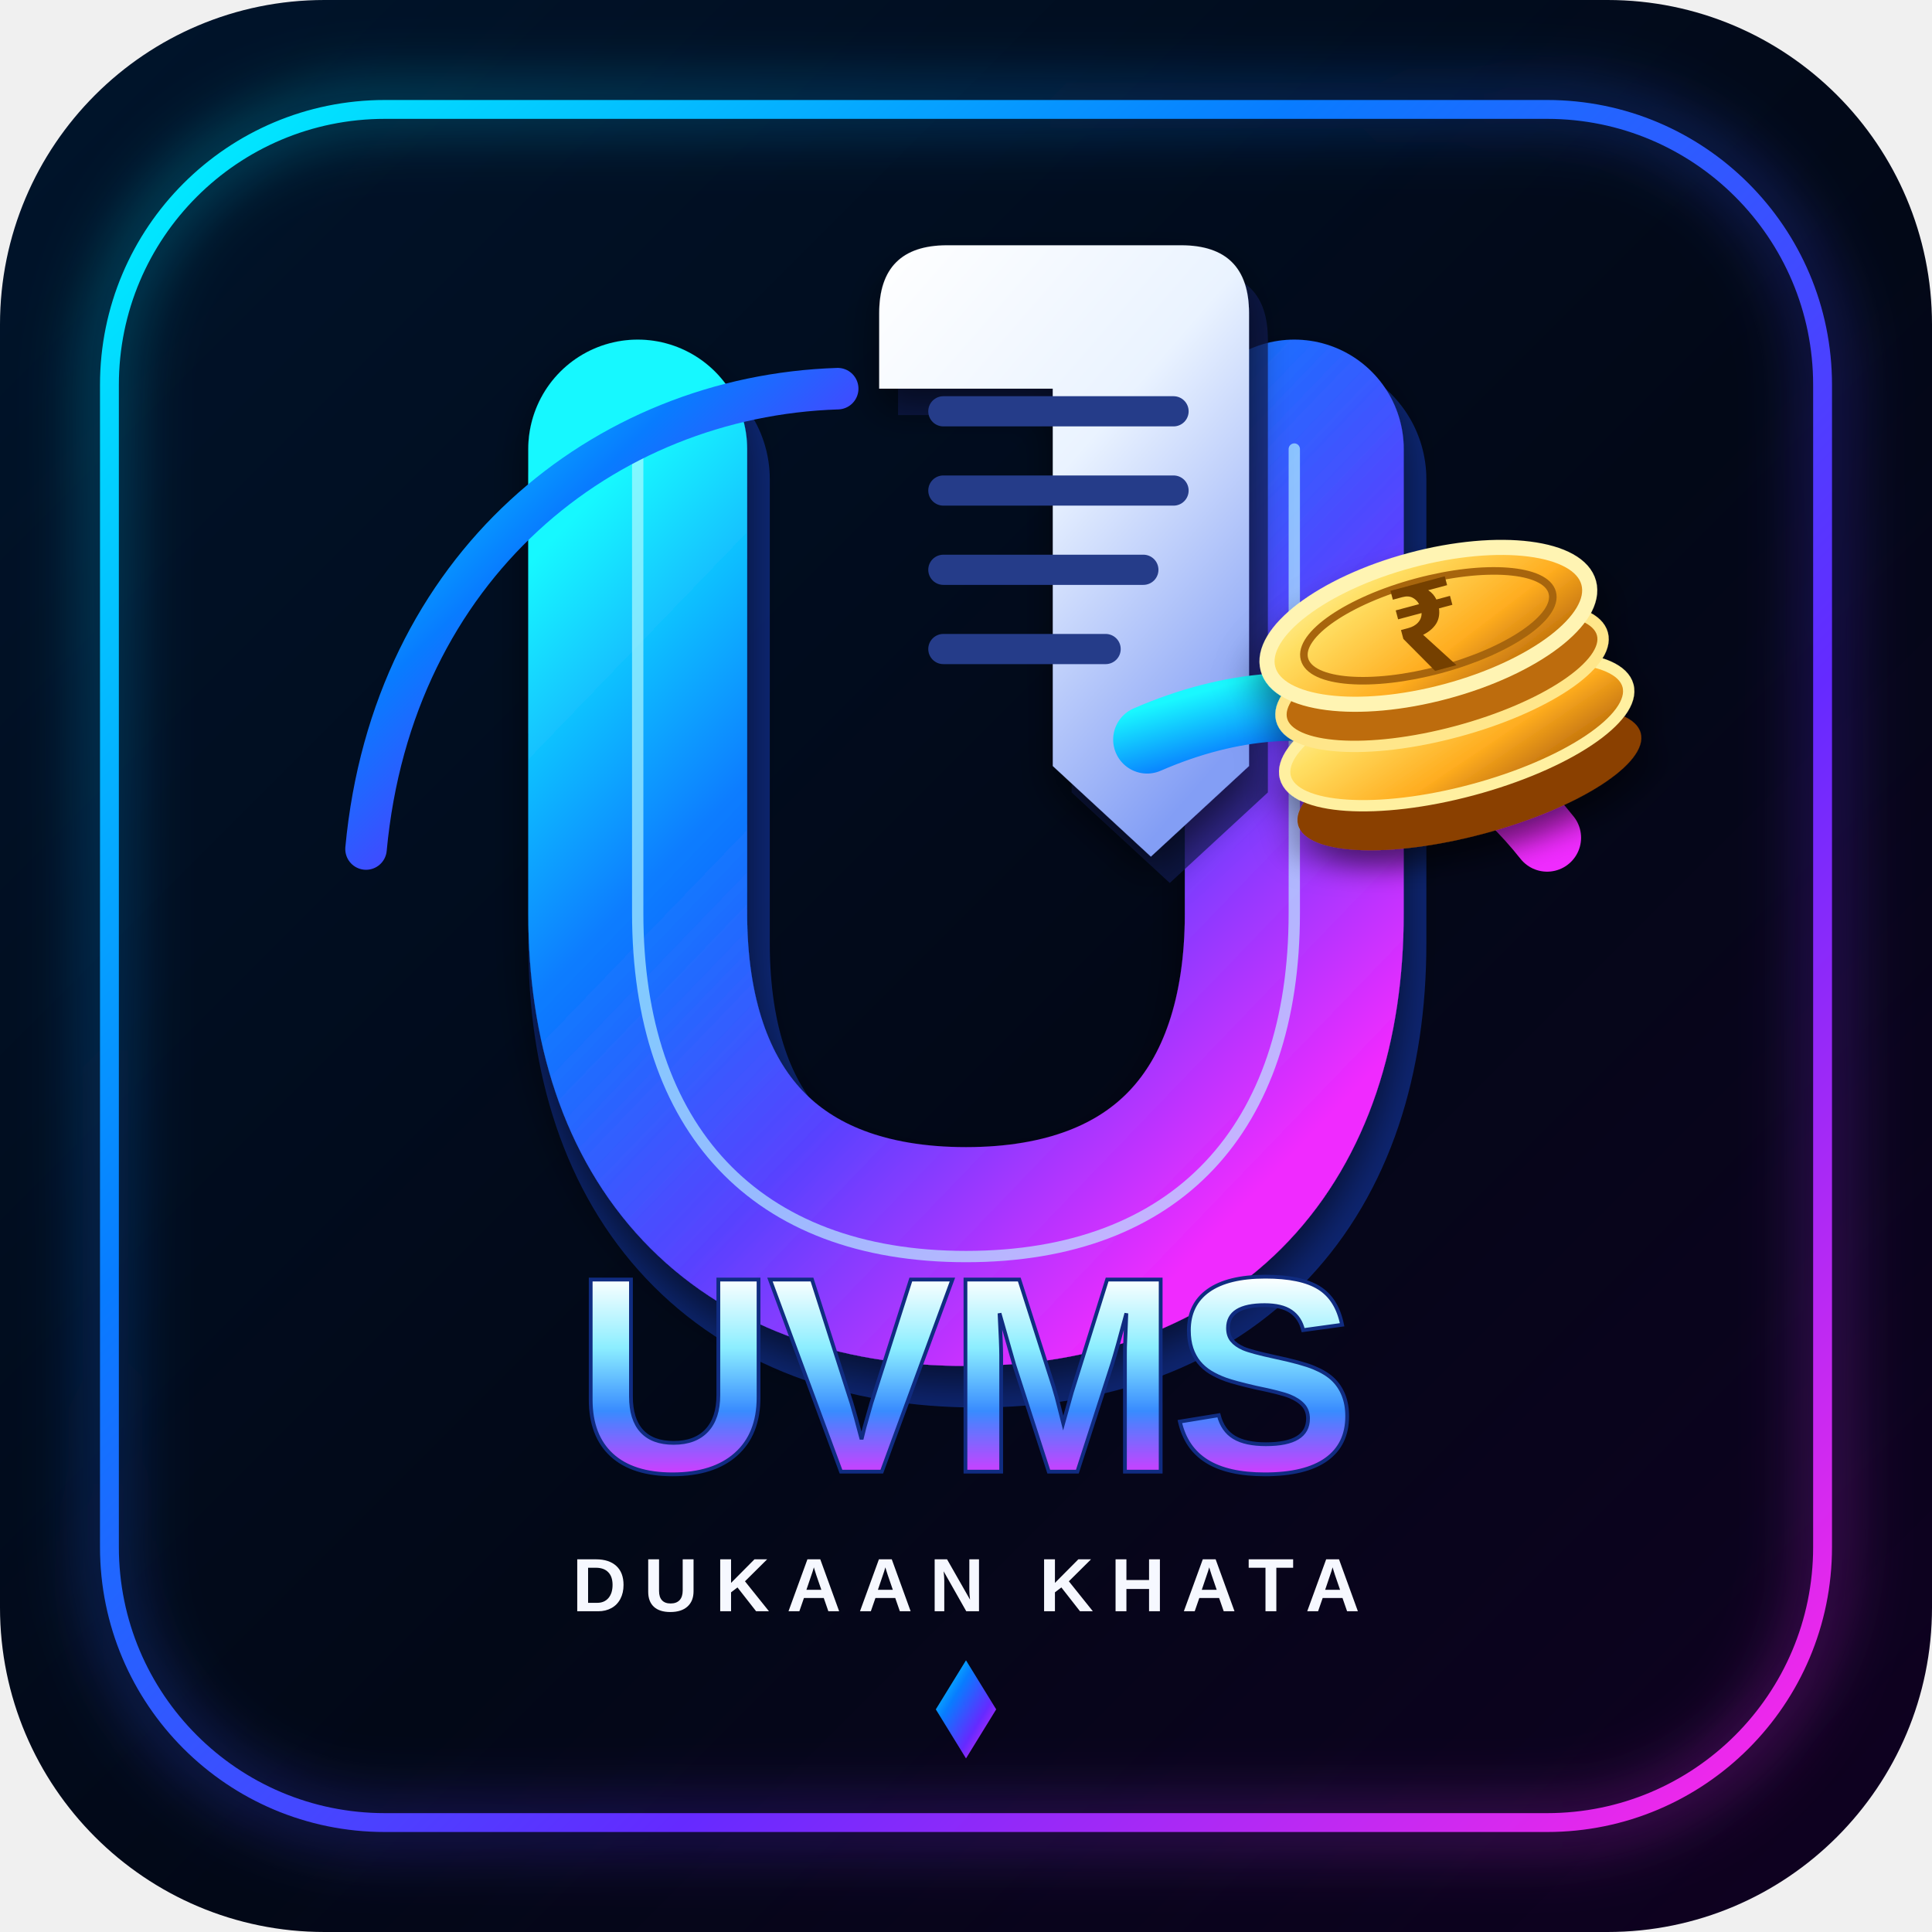
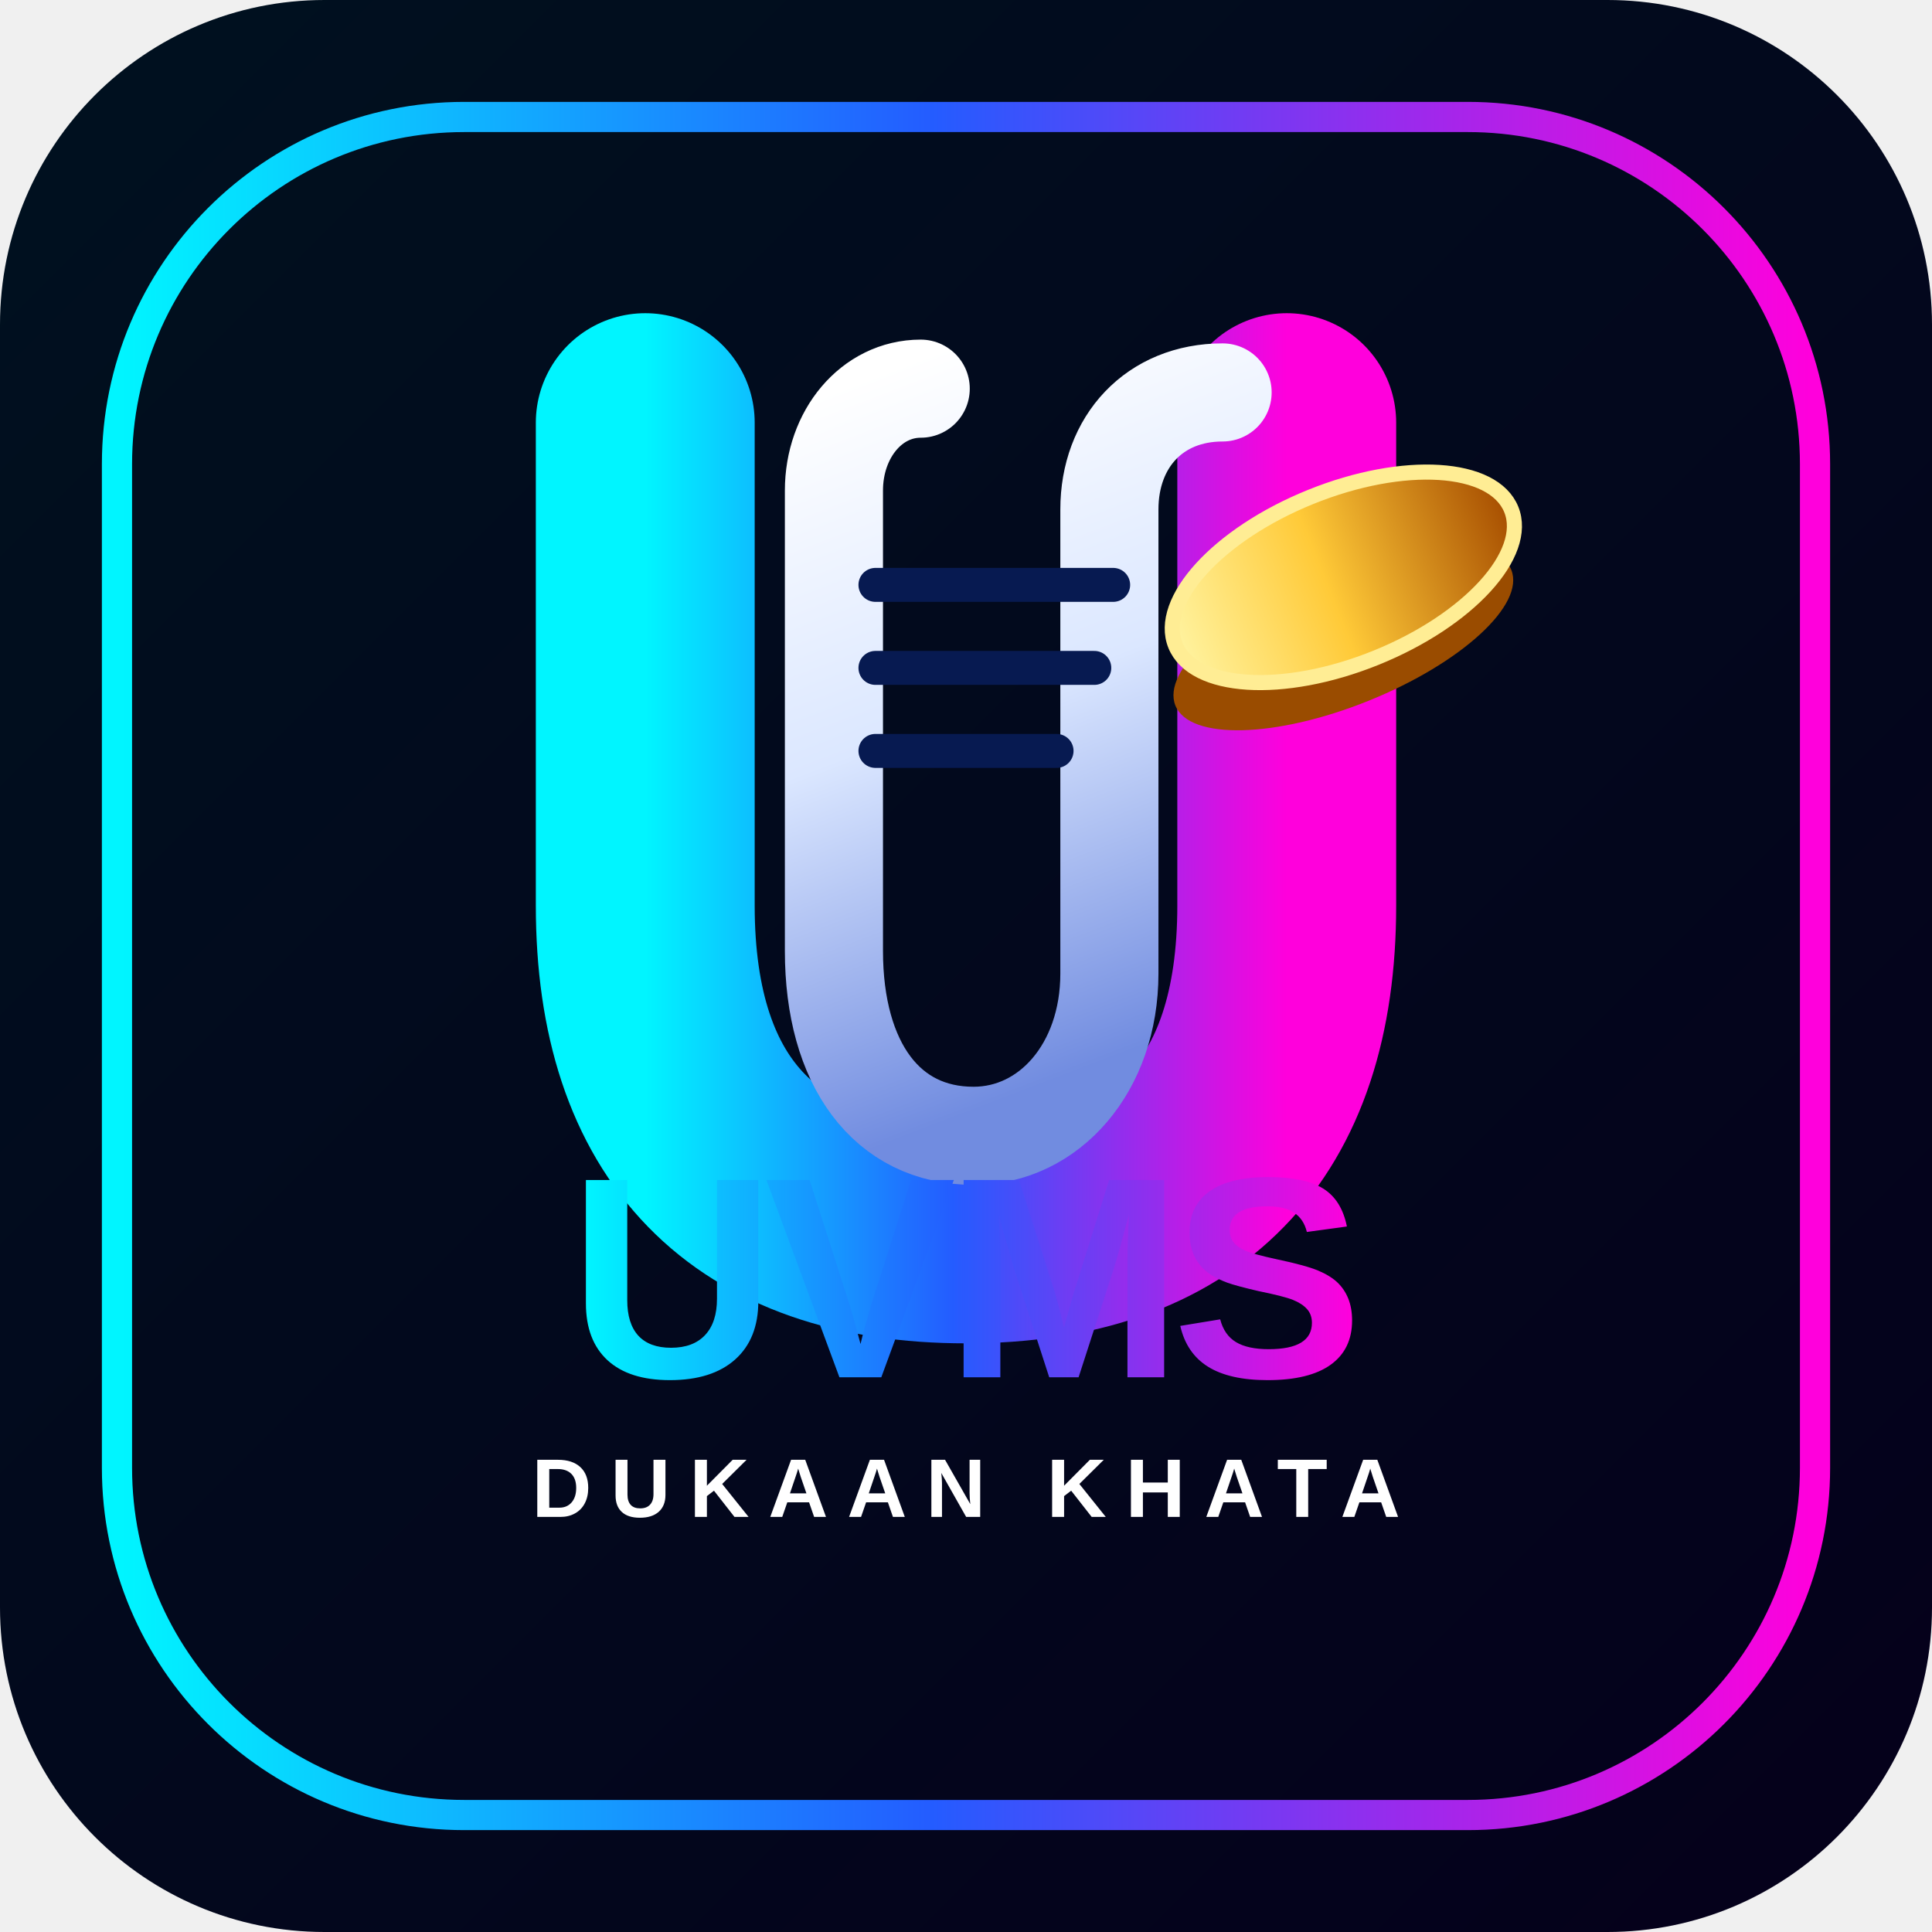
- <svg xmlns="http://www.w3.org/2000/svg" width="512" height="512" viewBox="0 0 512 512">
+ <svg xmlns="http://www.w3.org/2000/svg" viewBox="0 0 512 512">
  <defs>
-     <linearGradient id="bg" x1="0" y1="0" x2="1" y2="1">
-       <stop stop-color="#00152c" />
-       <stop offset=".55" stop-color="#020817" />
-       <stop offset="1" stop-color="#100021" />
+     <linearGradient id="bg" x2="1" y2="1">
+       <stop stop-color="#00111f" />
+       <stop offset="1" stop-color="#05001b" />
    </linearGradient>
-     <linearGradient id="frame" x1="0" y1="0" x2="1" y2="1">
-       <stop stop-color="#00f4ff" />
-       <stop offset=".34" stop-color="#087cff" />
-       <stop offset=".67" stop-color="#652aff" />
-       <stop offset="1" stop-color="#ff28e9" />
+     <linearGradient id="neon">
+       <stop stop-color="#00f5ff" />
+       <stop offset=".48" stop-color="#245cff" />
+       <stop offset="1" stop-color="#ff00dc" />
    </linearGradient>
-     <linearGradient id="u" x1="0" y1="0" x2=".85" y2="1">
-       <stop stop-color="#19f8ff" />
-       <stop offset=".32" stop-color="#087dff" />
-       <stop offset=".63" stop-color="#5942ff" />
-       <stop offset="1" stop-color="#f02bff" />
+     <linearGradient id="metal" x1="0" y1="0" x2=".2" y2="1">
+       <stop stop-color="#fff" />
+       <stop offset=".48" stop-color="#dbe7ff" />
+       <stop offset="1" stop-color="#718ce0" />
    </linearGradient>
-     <linearGradient id="paper" x1="0" y1="0" x2=".7" y2="1">
-       <stop stop-color="#fff" />
-       <stop offset=".48" stop-color="#eaf3ff" />
-       <stop offset="1" stop-color="#839ef5" />
+     <linearGradient id="gold">
+       <stop stop-color="#fff3a0" />
+       <stop offset=".45" stop-color="#ffca38" />
+       <stop offset="1" stop-color="#a64d00" />
    </linearGradient>
-     <linearGradient id="gold" x1="0" y1="0" x2="1" y2="1">
-       <stop stop-color="#fff7b0" />
-       <stop offset=".25" stop-color="#ffdf63" />
-       <stop offset=".62" stop-color="#ffad20" />
-       <stop offset="1" stop-color="#9a4c00" />
-     </linearGradient>
-     <linearGradient id="text" x1="0" y1="0" x2="0" y2="1">
-       <stop stop-color="#fff" />
-       <stop offset=".36" stop-color="#8ceeff" />
-       <stop offset=".68" stop-color="#388bff" />
-       <stop offset="1" stop-color="#d13cff" />
-     </linearGradient>
-     <filter id="glow" x="-40%" y="-40%" width="180%" height="180%">
-       <feGaussianBlur stdDeviation="8" />
-     </filter>
-     <filter id="shadow" x="-30%" y="-30%" width="160%" height="160%">
-       <feGaussianBlur in="SourceAlpha" stdDeviation="5" />
-       <feOffset dy="5" />
-       <feComponentTransfer>
-         <feFuncA type="linear" slope=".55" />
-       </feComponentTransfer>
-       <feMerge>
-         <feMergeNode />
-         <feMergeNode in="SourceGraphic" />
-       </feMerge>
-     </filter>
  </defs>
  <rect width="512" height="512" rx="86" fill="url(#bg)" />
-   <rect x="28" y="28" width="456" height="456" rx="74" fill="none" stroke="url(#frame)" stroke-width="12" opacity=".28" filter="url(#glow)" />
-   <rect x="29" y="29" width="454" height="454" rx="73" fill="none" stroke="url(#frame)" stroke-width="5" />
-   <path d="M169 119v123c0 57 31 91 87 91s87-34 87-91V119" fill="none" stroke="#102d87" stroke-width="64" stroke-linecap="round" stroke-linejoin="round" opacity=".8" transform="translate(3 8)" />
-   <path d="M169 119v123c0 57 31 91 87 91s87-34 87-91V119" fill="none" stroke="url(#u)" stroke-width="58" stroke-linecap="round" stroke-linejoin="round" filter="url(#shadow)" />
-   <path d="M169 119v123c0 57 31 91 87 91s87-34 87-91V119" fill="none" stroke="#bafaff" stroke-width="3" stroke-linecap="round" opacity=".65" />
-   <path d="M233 83q0-18 18-18h62q18 0 18 18v120l-26 24-26-24V103h-46Z" fill="#111d56" opacity=".7" transform="translate(5 7)" />
-   <path d="M233 83q0-18 18-18h62q18 0 18 18v120l-26 24-26-24V103h-46Z" fill="url(#paper)" filter="url(#shadow)" />
-   <path d="M250 109h61M250 130h61M250 151h53M250 172h43" stroke="#253c89" stroke-width="8" stroke-linecap="round" />
-   <path d="M97 225C104 150 160 105 222 103" fill="none" stroke="url(#frame)" stroke-width="11" stroke-linecap="round" />
-   <path d="M304 196c46-20 83-3 106 26" fill="none" stroke="url(#u)" stroke-width="18" stroke-linecap="round" />
-   <g filter="url(#shadow)" transform="rotate(-15 385 190)">
-     <ellipse cx="385" cy="207" rx="47" ry="15" fill="#8a4100" />
-     <ellipse cx="385" cy="194" rx="47" ry="16" fill="url(#gold)" stroke="#fff0a0" stroke-width="3" />
-     <ellipse cx="385" cy="179" rx="44" ry="15" fill="#bd6c08" stroke="#ffe68a" stroke-width="3" />
-     <ellipse cx="385" cy="165" rx="44" ry="18" fill="url(#gold)" stroke="#fff4b3" stroke-width="4" />
-     <ellipse cx="385" cy="165" rx="34" ry="12" fill="none" stroke="#a7650c" stroke-width="2" />
-     <text x="385" y="177" text-anchor="middle" font-family="Arial,sans-serif" font-size="33" font-weight="900" fill="#754100">₹</text>
-   </g>
-   <text x="256" y="390" text-anchor="middle" font-family="Arial,sans-serif" font-size="74" font-weight="900" letter-spacing="-2" fill="url(#text)" stroke="#102c81" stroke-width="1">UVMS</text>
-   <text x="256" y="427" text-anchor="middle" font-family="Arial,sans-serif" font-size="20" font-weight="700" letter-spacing="4.5" fill="#f6f8ff">DUKAAN KHATA</text>
-   <path d="M120 453h118m36 0h118" stroke="url(#frame)" stroke-width="3" stroke-linecap="round" />
-   <path d="M256 440l8 13-8 13-8-13Z" fill="url(#frame)" />
+   <rect x="31" y="31" width="450" height="450" rx="92" fill="none" stroke="url(#neon)" stroke-width="8" />
+   <path d="M171 112v128c0 57 29 87 85 87s85-30 85-87V112" fill="none" stroke="url(#neon)" stroke-width="58" stroke-linecap="round" />
+   <path d="M244 103c-13 0-23 12-23 27v122c0 30 14 49 37 49 20 0 36-18 36-43V135c0-18 12-31 30-31" fill="none" stroke="url(#metal)" stroke-width="26" stroke-linecap="round" />
+   <path d="M232 155h63M232 177h58M232 199h48" stroke="#071a51" stroke-width="9" stroke-linecap="round" />
+   <ellipse cx="356" cy="169" rx="48" ry="18" transform="rotate(-22 356 169)" fill="#9a4c00" />
+   <ellipse cx="356" cy="153" rx="48" ry="23" transform="rotate(-22 356 153)" fill="url(#gold)" stroke="#ffed94" stroke-width="4" />
+   <text x="256" y="365" text-anchor="middle" font-family="Arial,sans-serif" font-size="76" font-weight="900" letter-spacing="-3" fill="url(#neon)">UVMS</text>
+   <text x="256" y="402" text-anchor="middle" font-family="Arial,sans-serif" font-size="22" font-weight="700" letter-spacing="5" fill="#fff">DUKAAN KHATA</text>
</svg>
